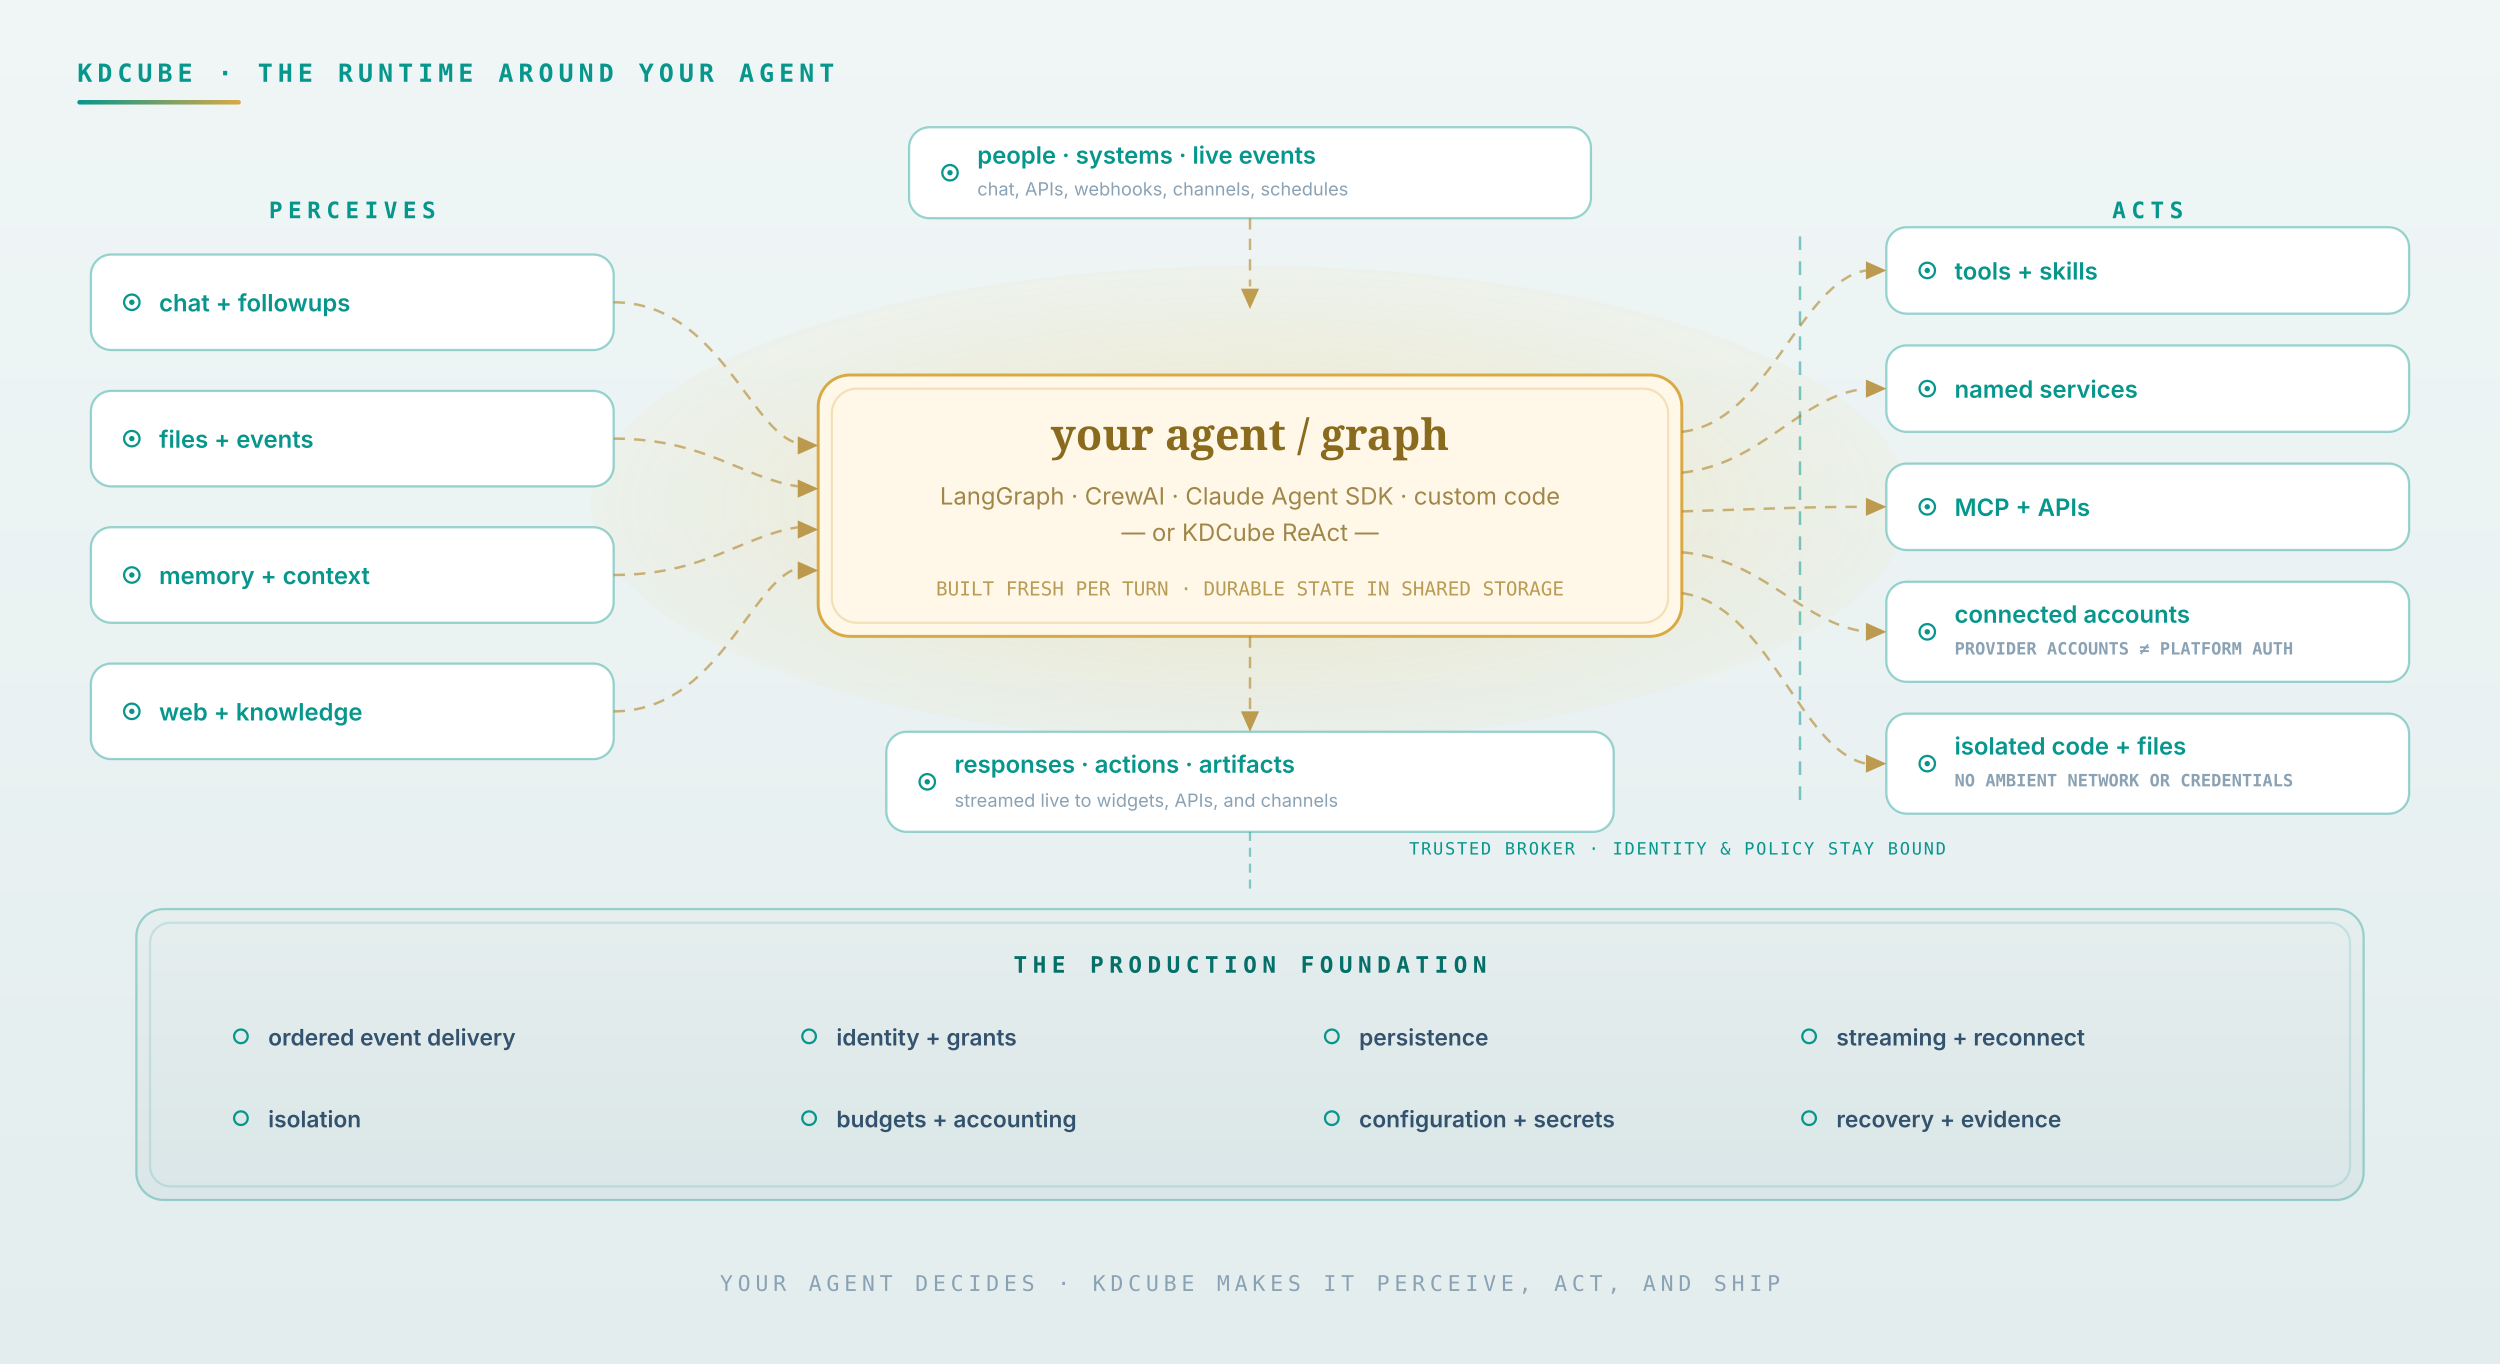
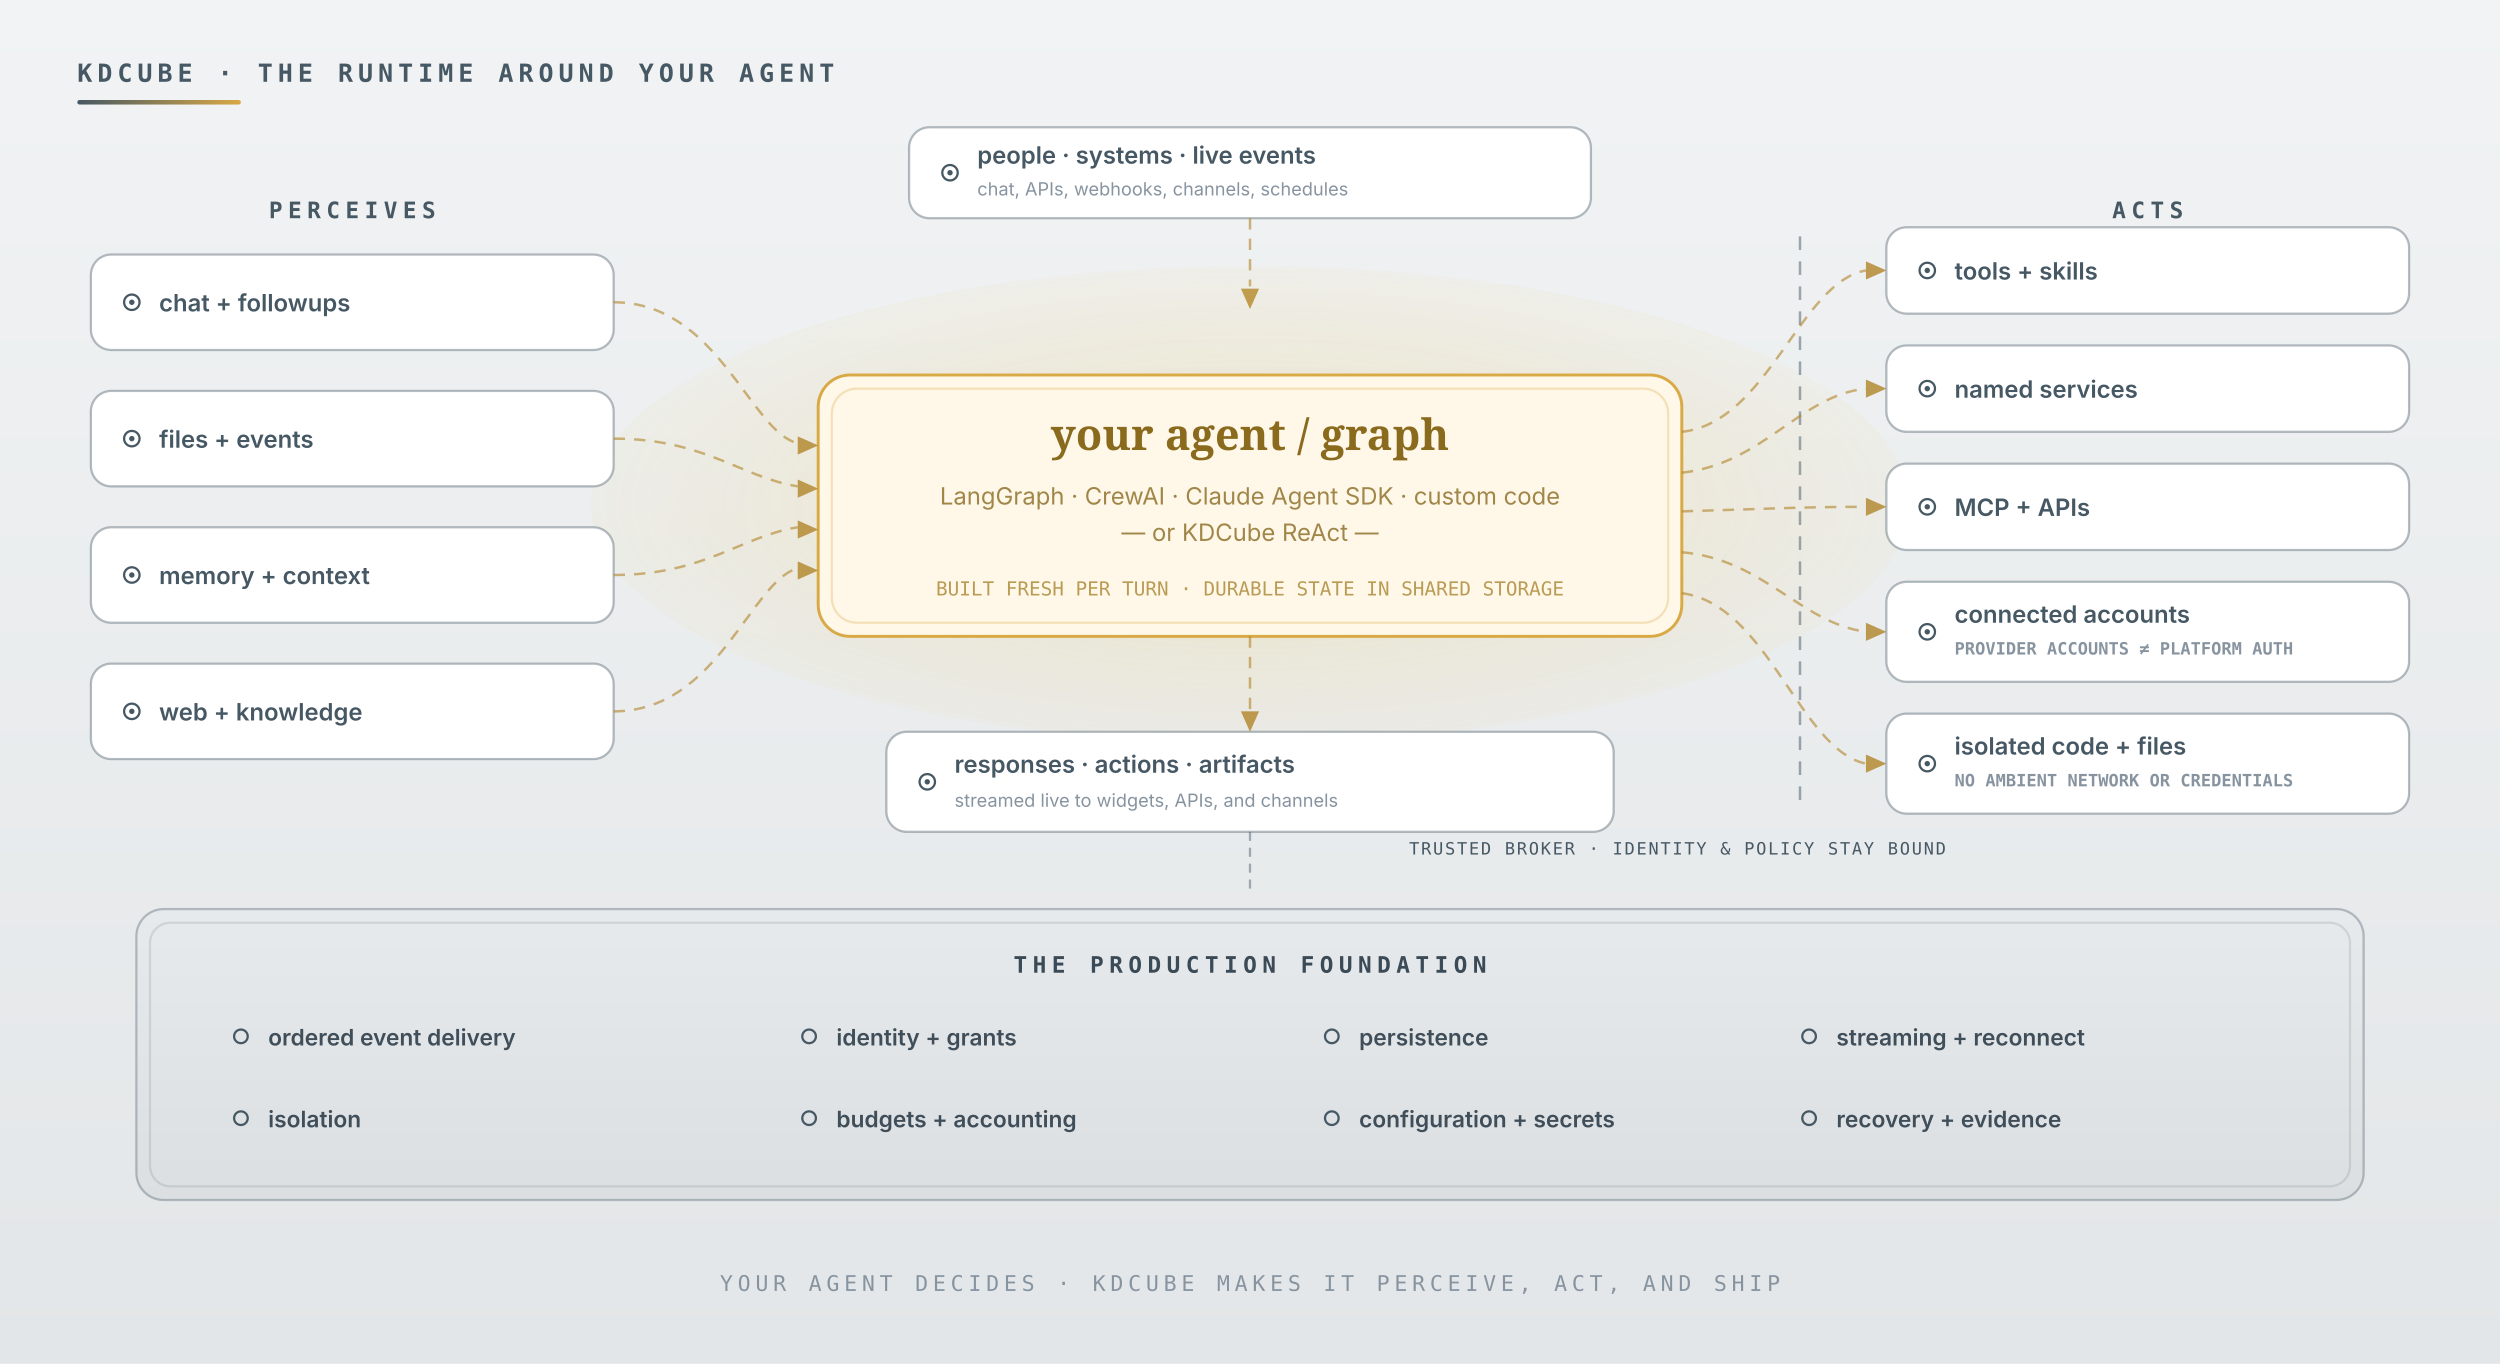
<svg xmlns="http://www.w3.org/2000/svg" viewBox="0 0 1100 600" font-family="Inter, ui-sans-serif, system-ui, sans-serif" role="img" aria-labelledby="title desc">
  <defs>
    <linearGradient id="mist" x1="0" y1="0" x2="0" y2="1">
-       <stop offset="0%" stop-color="#F0F6F6" />
-       <stop offset="100%" stop-color="#E3EDEE" />
+       <stop offset="0%" stop-color="#F1F3F4" />
+       <stop offset="100%" stop-color="#E3E6E8" />
    </linearGradient>
    <linearGradient id="plinth" x1="0" y1="0" x2="0" y2="1">
-       <stop offset="0%" stop-color="#E6EEEE" />
-       <stop offset="100%" stop-color="#DAE6E7" />
+       <stop offset="0%" stop-color="#E7EAEC" />
+       <stop offset="100%" stop-color="#DBDFE2" />
    </linearGradient>
    <radialGradient id="lamp" cx="50%" cy="50%" r="62%">
      <stop offset="0%" stop-color="#FFC978" stop-opacity="0.34" />
      <stop offset="45%" stop-color="#F0BC2E" stop-opacity="0.12" />
      <stop offset="100%" stop-color="#F0BC2E" stop-opacity="0" />
    </radialGradient>
    <linearGradient id="tick" x1="0" y1="0" x2="1" y2="0">
-       <stop offset="0" stop-color="#06968C" />
+       <stop offset="0" stop-color="#465864" />
      <stop offset="1" stop-color="#D9A945" />
    </linearGradient>
  </defs>
  <rect width="1100" height="600" fill="url(#mist)" />
-   <text x="34" y="36" font-size="11" letter-spacing="0.2em" fill="#06968C" font-weight="700" font-family="JetBrains Mono, ui-monospace, Menlo, monospace">KDCUBE · THE RUNTIME AROUND YOUR AGENT</text>
+   <text x="34" y="36" font-size="11" letter-spacing="0.2em" fill="#465864" font-weight="700" font-family="JetBrains Mono, ui-monospace, Menlo, monospace">KDCUBE · THE RUNTIME AROUND YOUR AGENT</text>
  <rect x="34" y="44" width="72" height="2" rx="1" fill="url(#tick)" />
-   <rect x="400" y="56" width="300" height="40" rx="9" fill="#FFFFFF" stroke="#06968C" stroke-opacity="0.4" />
-   <circle cx="418" cy="76" r="3.4" fill="none" stroke="#06968C" />
-   <circle cx="418" cy="76" r="1.2" fill="#06968C" />
-   <text x="430" y="72" font-size="10.5" font-weight="600" fill="#06968C">people · systems · live events</text>
-   <text x="430" y="86" font-size="8" fill="#8AA2B4">chat, APIs, webhooks, channels, schedules</text>
+   <rect x="400" y="56" width="300" height="40" rx="9" fill="#FFFFFF" stroke="#465864" stroke-opacity="0.4" />
+   <circle cx="418" cy="76" r="3.4" fill="none" stroke="#465864" />
+   <circle cx="418" cy="76" r="1.2" fill="#465864" />
+   <text x="430" y="72" font-size="10.5" font-weight="600" fill="#465864">people · systems · live events</text>
+   <text x="430" y="86" font-size="8" fill="#8794A0">chat, APIs, webhooks, channels, schedules</text>
  <path d="M550 96 V126" stroke="#B08428" stroke-width="1.1" fill="none" stroke-dasharray="5 4" stroke-opacity="0.6" />
  <path d="M550 136l-4 -9h8z" fill="#B08428" fill-opacity="0.8" />
  <ellipse cx="550" cy="222" rx="290" ry="105" fill="url(#lamp)" />
  <rect x="360" y="165" width="380" height="115" rx="14" fill="#FFF8E9" stroke="#D9A945" stroke-width="1.3" />
  <rect x="366" y="171" width="368" height="103" rx="11" fill="none" stroke="#D9A945" stroke-opacity="0.3" />
  <text x="550" y="198" font-size="19" font-weight="700" fill="#8A6A1C" text-anchor="middle" font-family="Iowan Old Style, Georgia, serif">your agent / graph</text>
  <text x="550" y="222" font-size="10.5" fill="#A08648" text-anchor="middle">LangGraph · CrewAI · Claude Agent SDK · custom code</text>
  <text x="550" y="238" font-size="10.5" fill="#A08648" text-anchor="middle">— or KDCube ReAct —</text>
  <text x="550" y="262" font-size="8.5" fill="#B99B54" text-anchor="middle" font-family="JetBrains Mono, ui-monospace, Menlo, monospace">BUILT FRESH PER TURN · DURABLE STATE IN SHARED STORAGE</text>
-   <text x="155" y="96" font-size="10" letter-spacing="0.24em" fill="#06968C" font-weight="700" text-anchor="middle" font-family="JetBrains Mono, ui-monospace, Menlo, monospace">PERCEIVES</text>
+   <text x="155" y="96" font-size="10" letter-spacing="0.24em" fill="#465864" font-weight="700" text-anchor="middle" font-family="JetBrains Mono, ui-monospace, Menlo, monospace">PERCEIVES</text>
  <g font-size="10.5" font-weight="600">
-     <rect x="40" y="112" width="230" height="42" rx="9" fill="#FFFFFF" stroke="#06968C" stroke-opacity="0.4" />
-     <circle cx="58" cy="133" r="3.4" fill="none" stroke="#06968C" />
-     <circle cx="58" cy="133" r="1.2" fill="#06968C" />
-     <text x="70" y="137" fill="#06968C">chat + followups</text>
-     <rect x="40" y="172" width="230" height="42" rx="9" fill="#FFFFFF" stroke="#06968C" stroke-opacity="0.4" />
-     <circle cx="58" cy="193" r="3.4" fill="none" stroke="#06968C" />
-     <circle cx="58" cy="193" r="1.2" fill="#06968C" />
-     <text x="70" y="197" fill="#06968C">files + events</text>
-     <rect x="40" y="232" width="230" height="42" rx="9" fill="#FFFFFF" stroke="#06968C" stroke-opacity="0.4" />
-     <circle cx="58" cy="253" r="3.4" fill="none" stroke="#06968C" />
-     <circle cx="58" cy="253" r="1.2" fill="#06968C" />
-     <text x="70" y="257" fill="#06968C">memory + context</text>
-     <rect x="40" y="292" width="230" height="42" rx="9" fill="#FFFFFF" stroke="#06968C" stroke-opacity="0.4" />
-     <circle cx="58" cy="313" r="3.4" fill="none" stroke="#06968C" />
-     <circle cx="58" cy="313" r="1.2" fill="#06968C" />
-     <text x="70" y="317" fill="#06968C">web + knowledge</text>
+     <rect x="40" y="112" width="230" height="42" rx="9" fill="#FFFFFF" stroke="#465864" stroke-opacity="0.4" />
+     <circle cx="58" cy="133" r="3.4" fill="none" stroke="#465864" />
+     <circle cx="58" cy="133" r="1.2" fill="#465864" />
+     <text x="70" y="137" fill="#465864">chat + followups</text>
+     <rect x="40" y="172" width="230" height="42" rx="9" fill="#FFFFFF" stroke="#465864" stroke-opacity="0.4" />
+     <circle cx="58" cy="193" r="3.4" fill="none" stroke="#465864" />
+     <circle cx="58" cy="193" r="1.2" fill="#465864" />
+     <text x="70" y="197" fill="#465864">files + events</text>
+     <rect x="40" y="232" width="230" height="42" rx="9" fill="#FFFFFF" stroke="#465864" stroke-opacity="0.4" />
+     <circle cx="58" cy="253" r="3.4" fill="none" stroke="#465864" />
+     <circle cx="58" cy="253" r="1.2" fill="#465864" />
+     <text x="70" y="257" fill="#465864">memory + context</text>
+     <rect x="40" y="292" width="230" height="42" rx="9" fill="#FFFFFF" stroke="#465864" stroke-opacity="0.4" />
+     <circle cx="58" cy="313" r="3.4" fill="none" stroke="#465864" />
+     <circle cx="58" cy="313" r="1.2" fill="#465864" />
+     <text x="70" y="317" fill="#465864">web + knowledge</text>
  </g>
  <g stroke="#B08428" stroke-width="1.1" fill="none" stroke-dasharray="5 4" stroke-opacity="0.6">
    <path d="M270 133 C316 133 330 190 351 195" />
    <path d="M270 193 C310 193 326 210 351 214" />
    <path d="M270 253 C310 253 326 236 351 232" />
    <path d="M270 313 C316 313 330 256 351 250" />
  </g>
  <g fill="#B08428" fill-opacity="0.8">
    <path d="M360 196l-9 -4v8z" />
    <path d="M360 215l-9 -4v8z" />
    <path d="M360 233l-9 -4v8z" />
    <path d="M360 251l-9 -4v8z" />
  </g>
-   <text x="945" y="96" font-size="10" letter-spacing="0.24em" fill="#06968C" font-weight="700" text-anchor="middle" font-family="JetBrains Mono, ui-monospace, Menlo, monospace">ACTS</text>
-   <path d="M792 104 V356" stroke="#06968C" stroke-width="1.1" fill="none" stroke-dasharray="6 5" stroke-opacity="0.5" />
-   <text x="620" y="376" font-size="7.5" letter-spacing="0.1em" fill="#06968C" font-family="JetBrains Mono, ui-monospace, Menlo, monospace">TRUSTED BROKER · IDENTITY &amp; POLICY STAY BOUND</text>
+   <text x="945" y="96" font-size="10" letter-spacing="0.24em" fill="#465864" font-weight="700" text-anchor="middle" font-family="JetBrains Mono, ui-monospace, Menlo, monospace">ACTS</text>
+   <path d="M792 104 V356" stroke="#465864" stroke-width="1.1" fill="none" stroke-dasharray="6 5" stroke-opacity="0.5" />
+   <text x="620" y="376" font-size="7.5" letter-spacing="0.1em" fill="#465864" font-family="JetBrains Mono, ui-monospace, Menlo, monospace">TRUSTED BROKER · IDENTITY &amp; POLICY STAY BOUND</text>
  <g font-size="10.5" font-weight="600">
-     <rect x="830" y="100" width="230" height="38" rx="9" fill="#FFFFFF" stroke="#06968C" stroke-opacity="0.4" />
-     <circle cx="848" cy="119" r="3.4" fill="none" stroke="#06968C" />
-     <circle cx="848" cy="119" r="1.2" fill="#06968C" />
-     <text x="860" y="123" fill="#06968C">tools + skills</text>
-     <rect x="830" y="152" width="230" height="38" rx="9" fill="#FFFFFF" stroke="#06968C" stroke-opacity="0.4" />
-     <circle cx="848" cy="171" r="3.4" fill="none" stroke="#06968C" />
-     <circle cx="848" cy="171" r="1.2" fill="#06968C" />
-     <text x="860" y="175" fill="#06968C">named services</text>
-     <rect x="830" y="204" width="230" height="38" rx="9" fill="#FFFFFF" stroke="#06968C" stroke-opacity="0.4" />
-     <circle cx="848" cy="223" r="3.4" fill="none" stroke="#06968C" />
-     <circle cx="848" cy="223" r="1.2" fill="#06968C" />
-     <text x="860" y="227" fill="#06968C">MCP + APIs</text>
-     <rect x="830" y="256" width="230" height="44" rx="9" fill="#FFFFFF" stroke="#06968C" stroke-opacity="0.4" />
-     <circle cx="848" cy="278" r="3.4" fill="none" stroke="#06968C" />
-     <circle cx="848" cy="278" r="1.2" fill="#06968C" />
-     <text x="860" y="274" fill="#06968C">connected accounts</text>
-     <text x="860" y="288" font-size="7.5" fill="#8AA2B4" font-family="JetBrains Mono, ui-monospace, Menlo, monospace">PROVIDER ACCOUNTS ≠ PLATFORM AUTH</text>
-     <rect x="830" y="314" width="230" height="44" rx="9" fill="#FFFFFF" stroke="#06968C" stroke-opacity="0.4" />
-     <circle cx="848" cy="336" r="3.4" fill="none" stroke="#06968C" />
-     <circle cx="848" cy="336" r="1.2" fill="#06968C" />
-     <text x="860" y="332" fill="#06968C">isolated code + files</text>
-     <text x="860" y="346" font-size="7.5" fill="#8AA2B4" font-family="JetBrains Mono, ui-monospace, Menlo, monospace">NO AMBIENT NETWORK OR CREDENTIALS</text>
+     <rect x="830" y="100" width="230" height="38" rx="9" fill="#FFFFFF" stroke="#465864" stroke-opacity="0.4" />
+     <circle cx="848" cy="119" r="3.4" fill="none" stroke="#465864" />
+     <circle cx="848" cy="119" r="1.2" fill="#465864" />
+     <text x="860" y="123" fill="#465864">tools + skills</text>
+     <rect x="830" y="152" width="230" height="38" rx="9" fill="#FFFFFF" stroke="#465864" stroke-opacity="0.4" />
+     <circle cx="848" cy="171" r="3.4" fill="none" stroke="#465864" />
+     <circle cx="848" cy="171" r="1.2" fill="#465864" />
+     <text x="860" y="175" fill="#465864">named services</text>
+     <rect x="830" y="204" width="230" height="38" rx="9" fill="#FFFFFF" stroke="#465864" stroke-opacity="0.4" />
+     <circle cx="848" cy="223" r="3.4" fill="none" stroke="#465864" />
+     <circle cx="848" cy="223" r="1.2" fill="#465864" />
+     <text x="860" y="227" fill="#465864">MCP + APIs</text>
+     <rect x="830" y="256" width="230" height="44" rx="9" fill="#FFFFFF" stroke="#465864" stroke-opacity="0.4" />
+     <circle cx="848" cy="278" r="3.4" fill="none" stroke="#465864" />
+     <circle cx="848" cy="278" r="1.2" fill="#465864" />
+     <text x="860" y="274" fill="#465864">connected accounts</text>
+     <text x="860" y="288" font-size="7.5" fill="#8794A0" font-family="JetBrains Mono, ui-monospace, Menlo, monospace">PROVIDER ACCOUNTS ≠ PLATFORM AUTH</text>
+     <rect x="830" y="314" width="230" height="44" rx="9" fill="#FFFFFF" stroke="#465864" stroke-opacity="0.4" />
+     <circle cx="848" cy="336" r="3.4" fill="none" stroke="#465864" />
+     <circle cx="848" cy="336" r="1.2" fill="#465864" />
+     <text x="860" y="332" fill="#465864">isolated code + files</text>
+     <text x="860" y="346" font-size="7.5" fill="#8794A0" font-family="JetBrains Mono, ui-monospace, Menlo, monospace">NO AMBIENT NETWORK OR CREDENTIALS</text>
  </g>
  <g stroke="#B08428" stroke-width="1.1" fill="none" stroke-dasharray="5 4" stroke-opacity="0.6">
    <path d="M740 190 C778 186 792 124 821 119" />
    <path d="M740 208 C776 204 792 174 821 171" />
    <path d="M740 225 C776 224 792 223 821 223" />
    <path d="M740 243 C776 246 792 274 821 278" />
    <path d="M740 261 C778 266 792 330 821 336" />
  </g>
  <g fill="#B08428" fill-opacity="0.8">
    <path d="M830 119l-9 -4v8z" />
    <path d="M830 171l-9 -4v8z" />
    <path d="M830 223l-9 -4v8z" />
    <path d="M830 278l-9 -4v8z" />
    <path d="M830 336l-9 -4v8z" />
  </g>
  <path d="M550 280 V312" stroke="#B08428" stroke-width="1.1" fill="none" stroke-dasharray="5 4" stroke-opacity="0.6" />
  <path d="M550 322l-4 -9h8z" fill="#B08428" fill-opacity="0.8" />
-   <rect x="390" y="322" width="320" height="44" rx="9" fill="#FFFFFF" stroke="#06968C" stroke-opacity="0.4" />
-   <circle cx="408" cy="344" r="3.4" fill="none" stroke="#06968C" />
-   <circle cx="408" cy="344" r="1.2" fill="#06968C" />
-   <text x="420" y="340" font-size="10.5" font-weight="600" fill="#06968C">responses · actions · artifacts</text>
-   <text x="420" y="355" font-size="8" fill="#8AA2B4">streamed live to widgets, APIs, and channels</text>
-   <path d="M550 366 V392" stroke="#06968C" stroke-width="1" fill="none" stroke-dasharray="4 3" stroke-opacity="0.45" />
-   <rect x="60" y="400" width="980" height="128" rx="12" fill="url(#plinth)" stroke="#06968C" stroke-opacity="0.35" />
-   <rect x="66" y="406" width="968" height="116" rx="9" fill="none" stroke="#06968C" stroke-opacity="0.15" />
-   <text x="550" y="428" font-size="10" letter-spacing="0.24em" fill="#057069" font-weight="700" text-anchor="middle" font-family="JetBrains Mono, ui-monospace, Menlo, monospace">THE PRODUCTION FOUNDATION</text>
-   <g font-size="10" font-weight="600" fill="#33526E">
-     <circle cx="106" cy="456" r="3" fill="none" stroke="#06968C" />
+   <rect x="390" y="322" width="320" height="44" rx="9" fill="#FFFFFF" stroke="#465864" stroke-opacity="0.4" />
+   <circle cx="408" cy="344" r="3.4" fill="none" stroke="#465864" />
+   <circle cx="408" cy="344" r="1.2" fill="#465864" />
+   <text x="420" y="340" font-size="10.5" font-weight="600" fill="#465864">responses · actions · artifacts</text>
+   <text x="420" y="355" font-size="8" fill="#8794A0">streamed live to widgets, APIs, and channels</text>
+   <path d="M550 366 V392" stroke="#465864" stroke-width="1" fill="none" stroke-dasharray="4 3" stroke-opacity="0.45" />
+   <rect x="60" y="400" width="980" height="128" rx="12" fill="url(#plinth)" stroke="#465864" stroke-opacity="0.35" />
+   <rect x="66" y="406" width="968" height="116" rx="9" fill="none" stroke="#465864" stroke-opacity="0.15" />
+   <text x="550" y="428" font-size="10" letter-spacing="0.24em" fill="#3A4A56" font-weight="700" text-anchor="middle" font-family="JetBrains Mono, ui-monospace, Menlo, monospace">THE PRODUCTION FOUNDATION</text>
+   <g font-size="10" font-weight="600" fill="#3F4E59">
+     <circle cx="106" cy="456" r="3" fill="none" stroke="#465864" />
    <text x="118" y="460">ordered event delivery</text>
-     <circle cx="356" cy="456" r="3" fill="none" stroke="#06968C" />
+     <circle cx="356" cy="456" r="3" fill="none" stroke="#465864" />
    <text x="368" y="460">identity + grants</text>
-     <circle cx="586" cy="456" r="3" fill="none" stroke="#06968C" />
+     <circle cx="586" cy="456" r="3" fill="none" stroke="#465864" />
    <text x="598" y="460">persistence</text>
-     <circle cx="796" cy="456" r="3" fill="none" stroke="#06968C" />
+     <circle cx="796" cy="456" r="3" fill="none" stroke="#465864" />
    <text x="808" y="460">streaming + reconnect</text>
-     <circle cx="106" cy="492" r="3" fill="none" stroke="#06968C" />
+     <circle cx="106" cy="492" r="3" fill="none" stroke="#465864" />
    <text x="118" y="496">isolation</text>
-     <circle cx="356" cy="492" r="3" fill="none" stroke="#06968C" />
+     <circle cx="356" cy="492" r="3" fill="none" stroke="#465864" />
    <text x="368" y="496">budgets + accounting</text>
-     <circle cx="586" cy="492" r="3" fill="none" stroke="#06968C" />
+     <circle cx="586" cy="492" r="3" fill="none" stroke="#465864" />
    <text x="598" y="496">configuration + secrets</text>
-     <circle cx="796" cy="492" r="3" fill="none" stroke="#06968C" />
+     <circle cx="796" cy="492" r="3" fill="none" stroke="#465864" />
    <text x="808" y="496">recovery + evidence</text>
  </g>
-   <text x="550" y="568" font-size="9.5" letter-spacing="0.22em" fill="#8AA2B4" text-anchor="middle" font-family="JetBrains Mono, ui-monospace, Menlo, monospace">YOUR AGENT DECIDES · KDCUBE MAKES IT PERCEIVE, ACT, AND SHIP</text>
+   <text x="550" y="568" font-size="9.5" letter-spacing="0.22em" fill="#8794A0" text-anchor="middle" font-family="JetBrains Mono, ui-monospace, Menlo, monospace">YOUR AGENT DECIDES · KDCUBE MAKES IT PERCEIVE, ACT, AND SHIP</text>
</svg>
